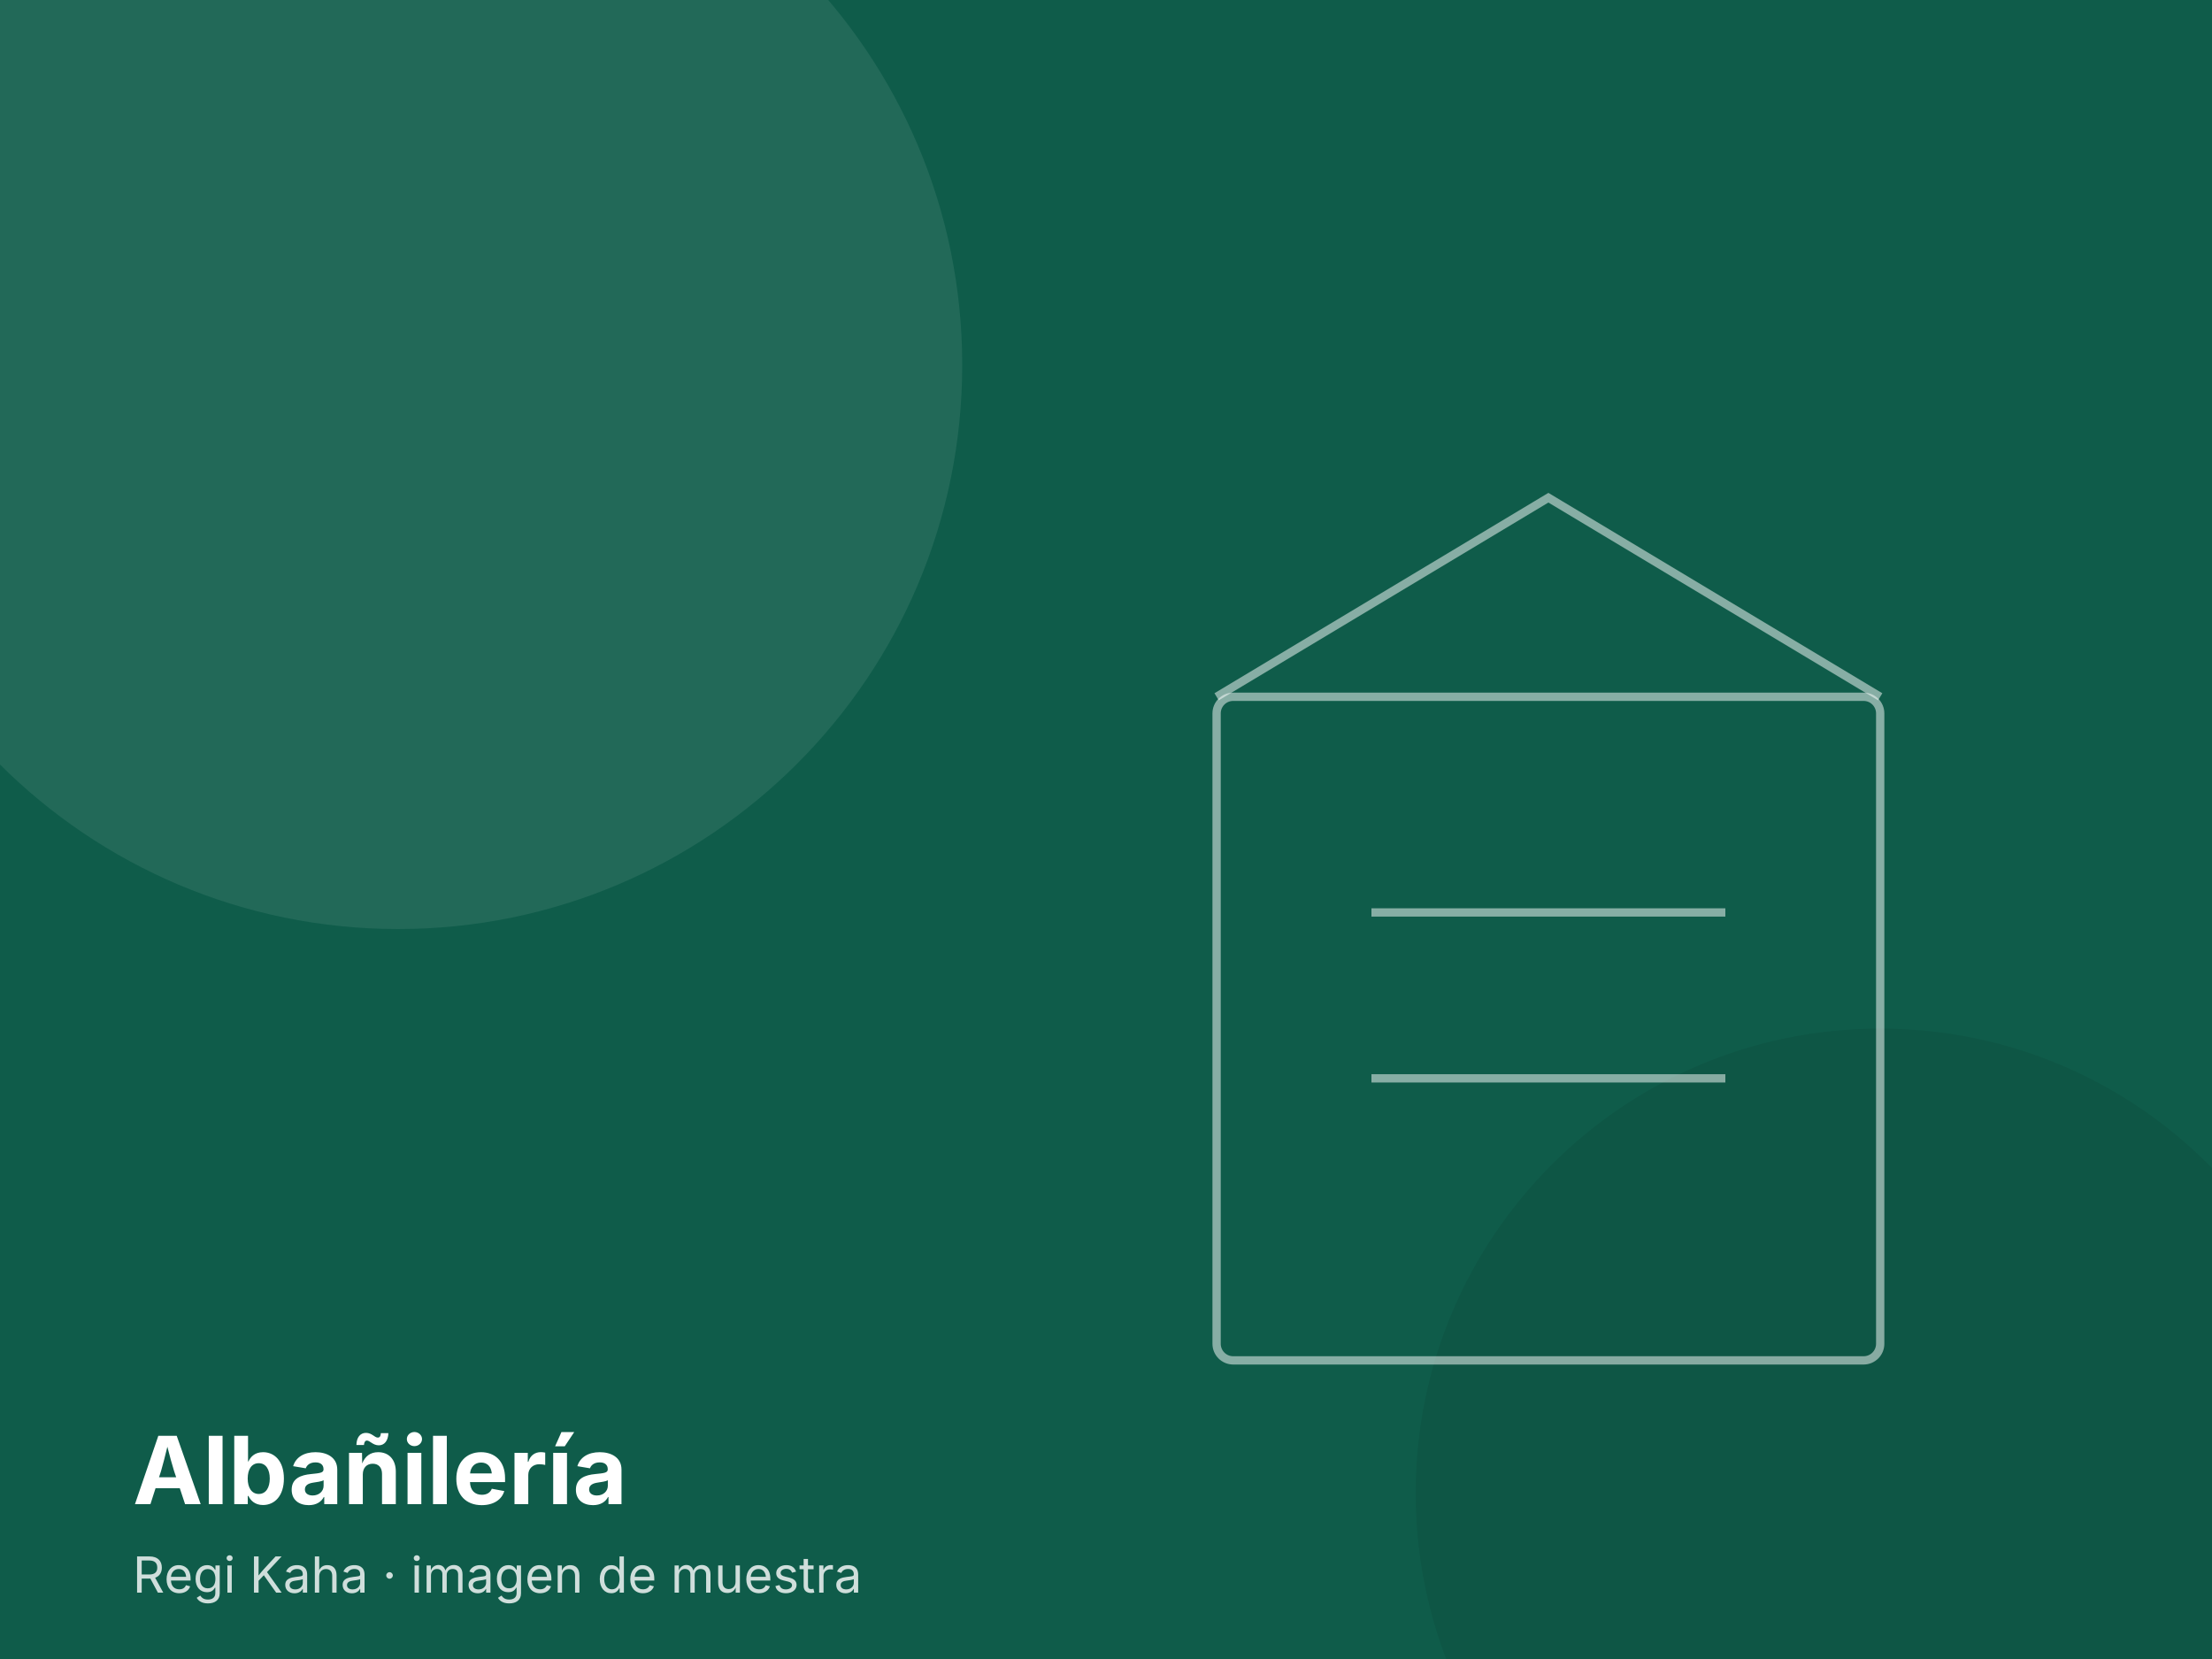
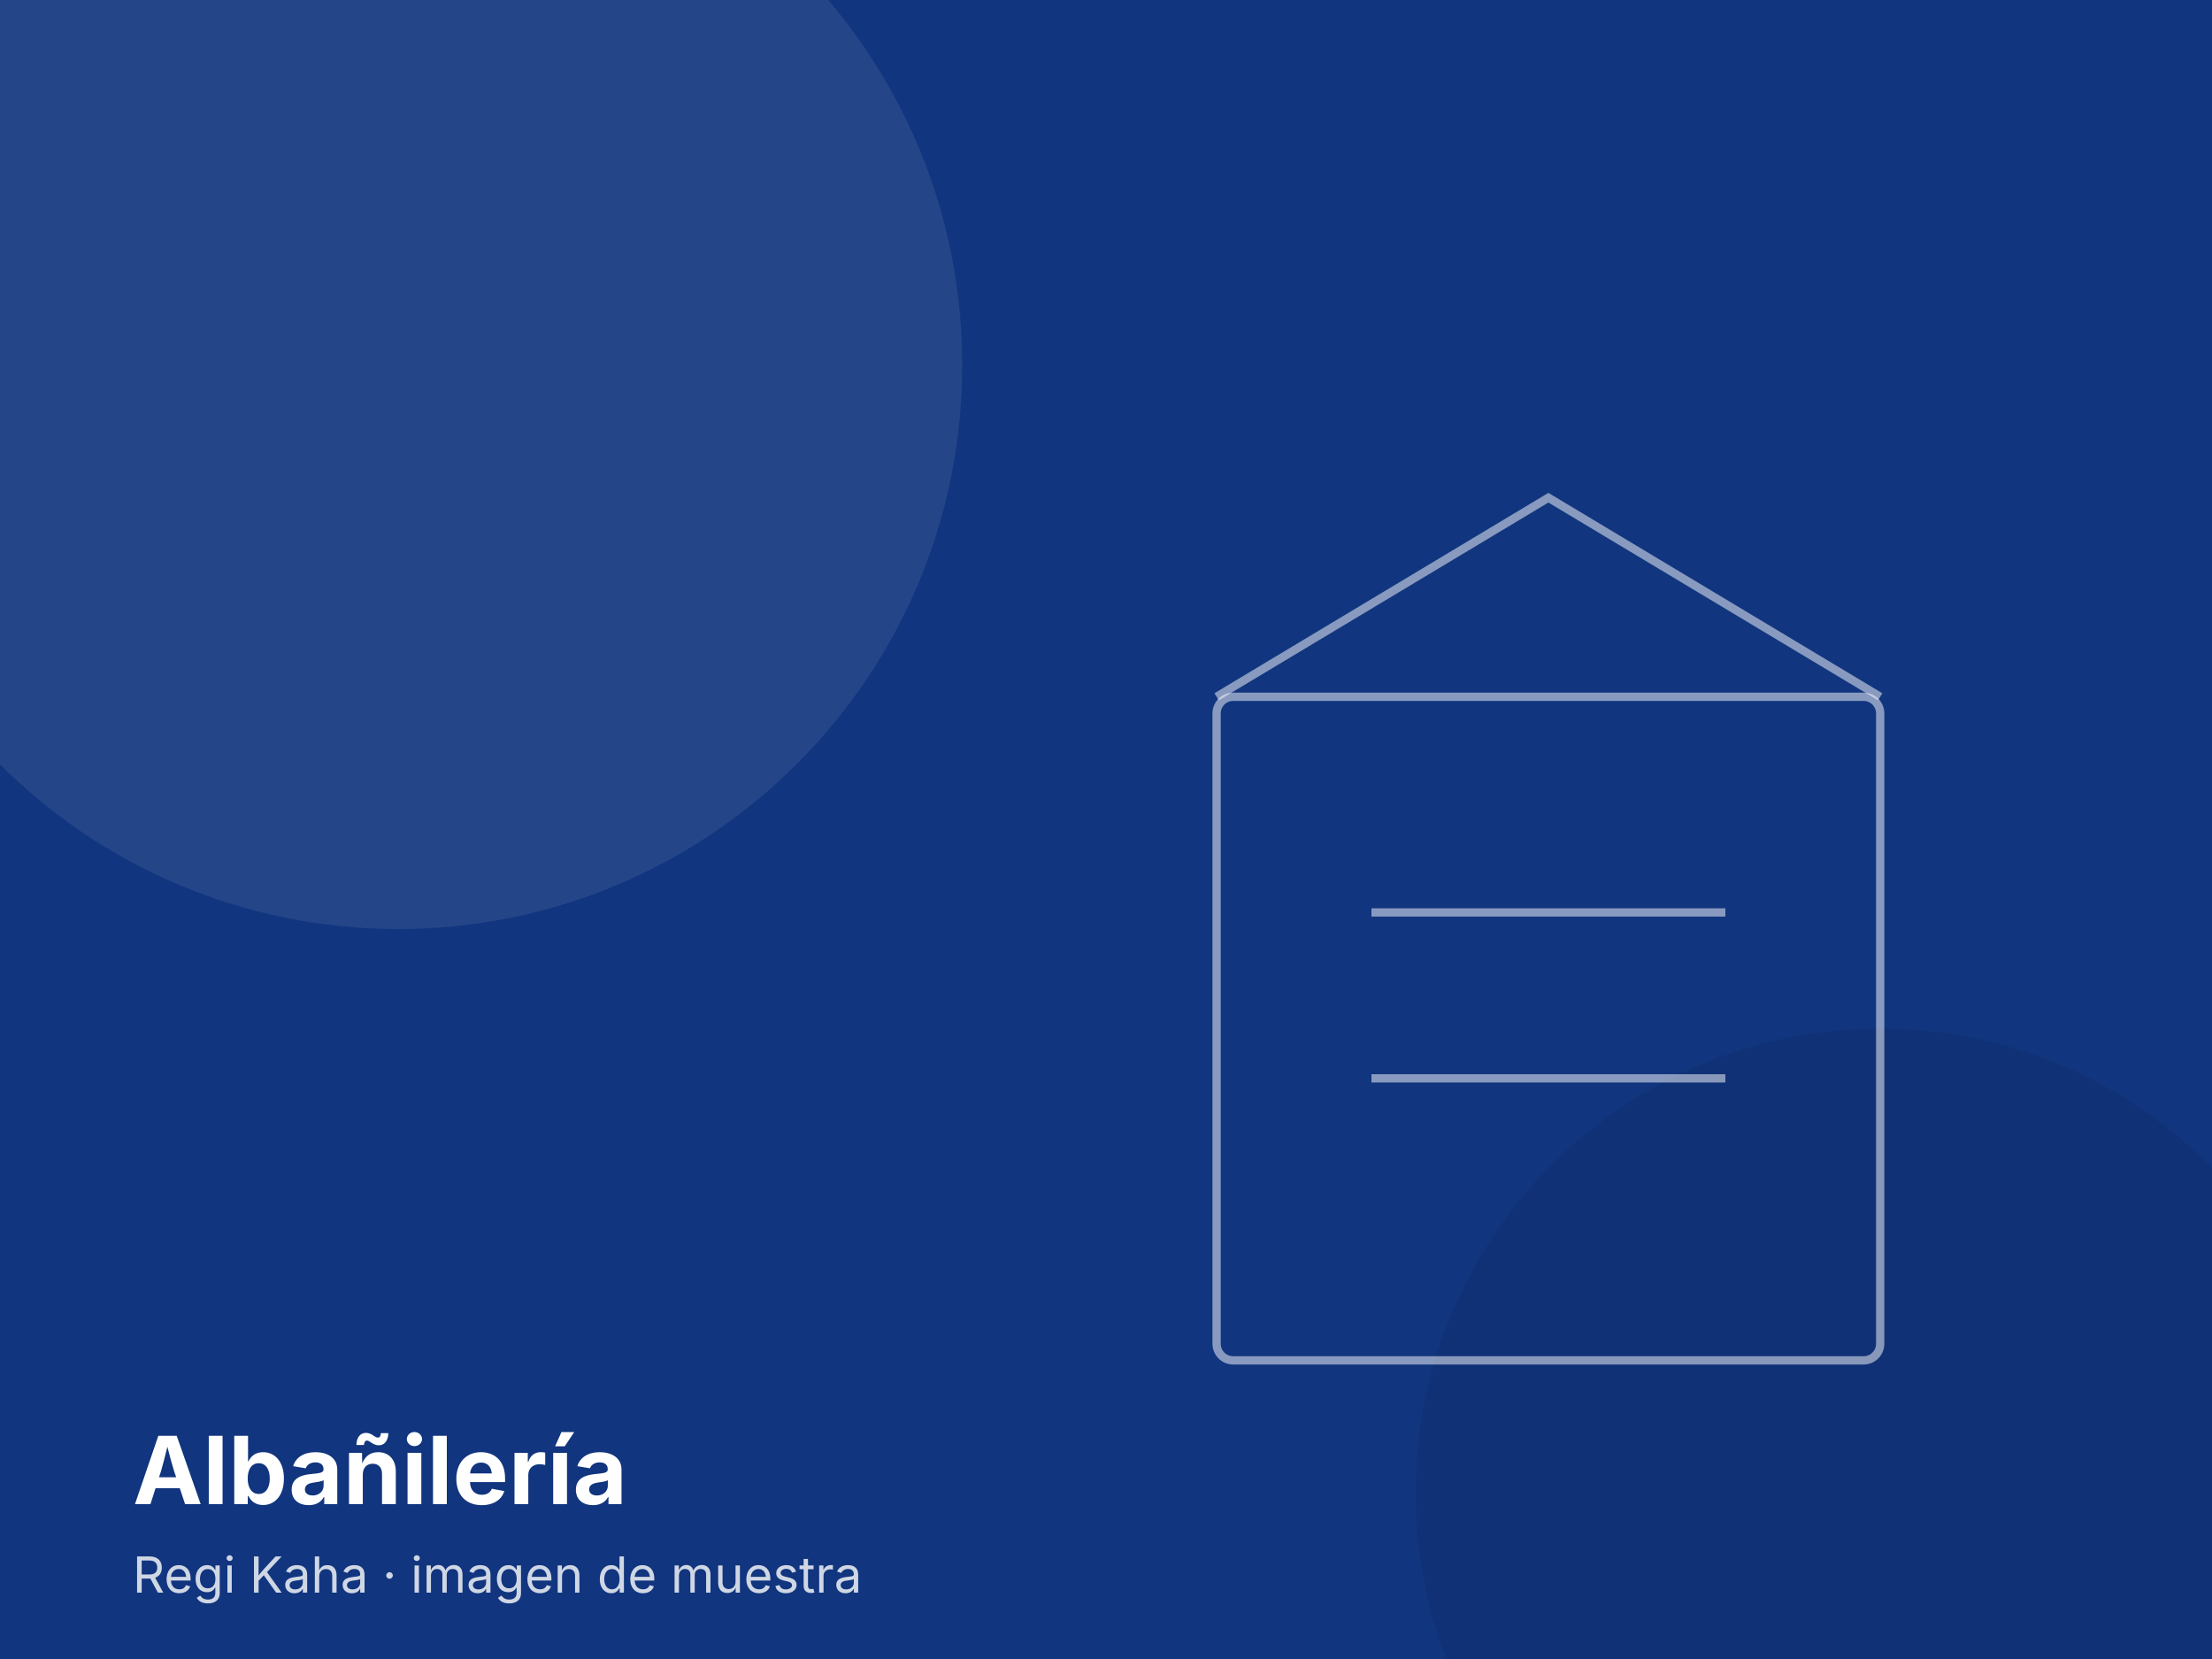
<svg xmlns="http://www.w3.org/2000/svg" width="800" height="600" viewBox="0 0 800 600">
  <defs>
    <linearGradient id="cg" gradientTransform="rotate(207)">
-       <stop offset="0" stop-color="#0F5C4A" />
-       <stop offset="0.55" stop-color="#198C68" />
-       <stop offset="1" stop-color="#2AB673" />
+       <stop offset="0" stop-color="#11357E" />
+       <stop offset="0.55" stop-color="#1F6FE0" />
+       <stop offset="1" stop-color="#3FB0F5" />
    </linearGradient>
  </defs>
  <rect width="800" height="600" fill="url(#cg)" />
  <circle cx="144" cy="132" r="204" fill="rgba(255,255,255,0.08)" />
  <circle cx="680" cy="540" r="168" fill="rgba(0,0,0,0.07)" />
  <g stroke="rgba(255,255,255,0.5)" stroke-width="3" fill="none">
    <rect x="440" y="252" width="240" height="240" rx="6" />
    <path d="M440 252 L560 180 L680 252" />
    <line x1="496" y1="330" x2="624" y2="330" />
    <line x1="496" y1="390" x2="624" y2="390" />
  </g>
  <text x="48" y="544" font-family="Inter, sans-serif" font-size="34" font-weight="700" fill="#fff">Albañilería</text>
  <text x="48" y="576" font-family="Inter, sans-serif" font-size="18" fill="rgba(255,255,255,0.8)">Regi Kaha · imagen de muestra</text>
</svg>
